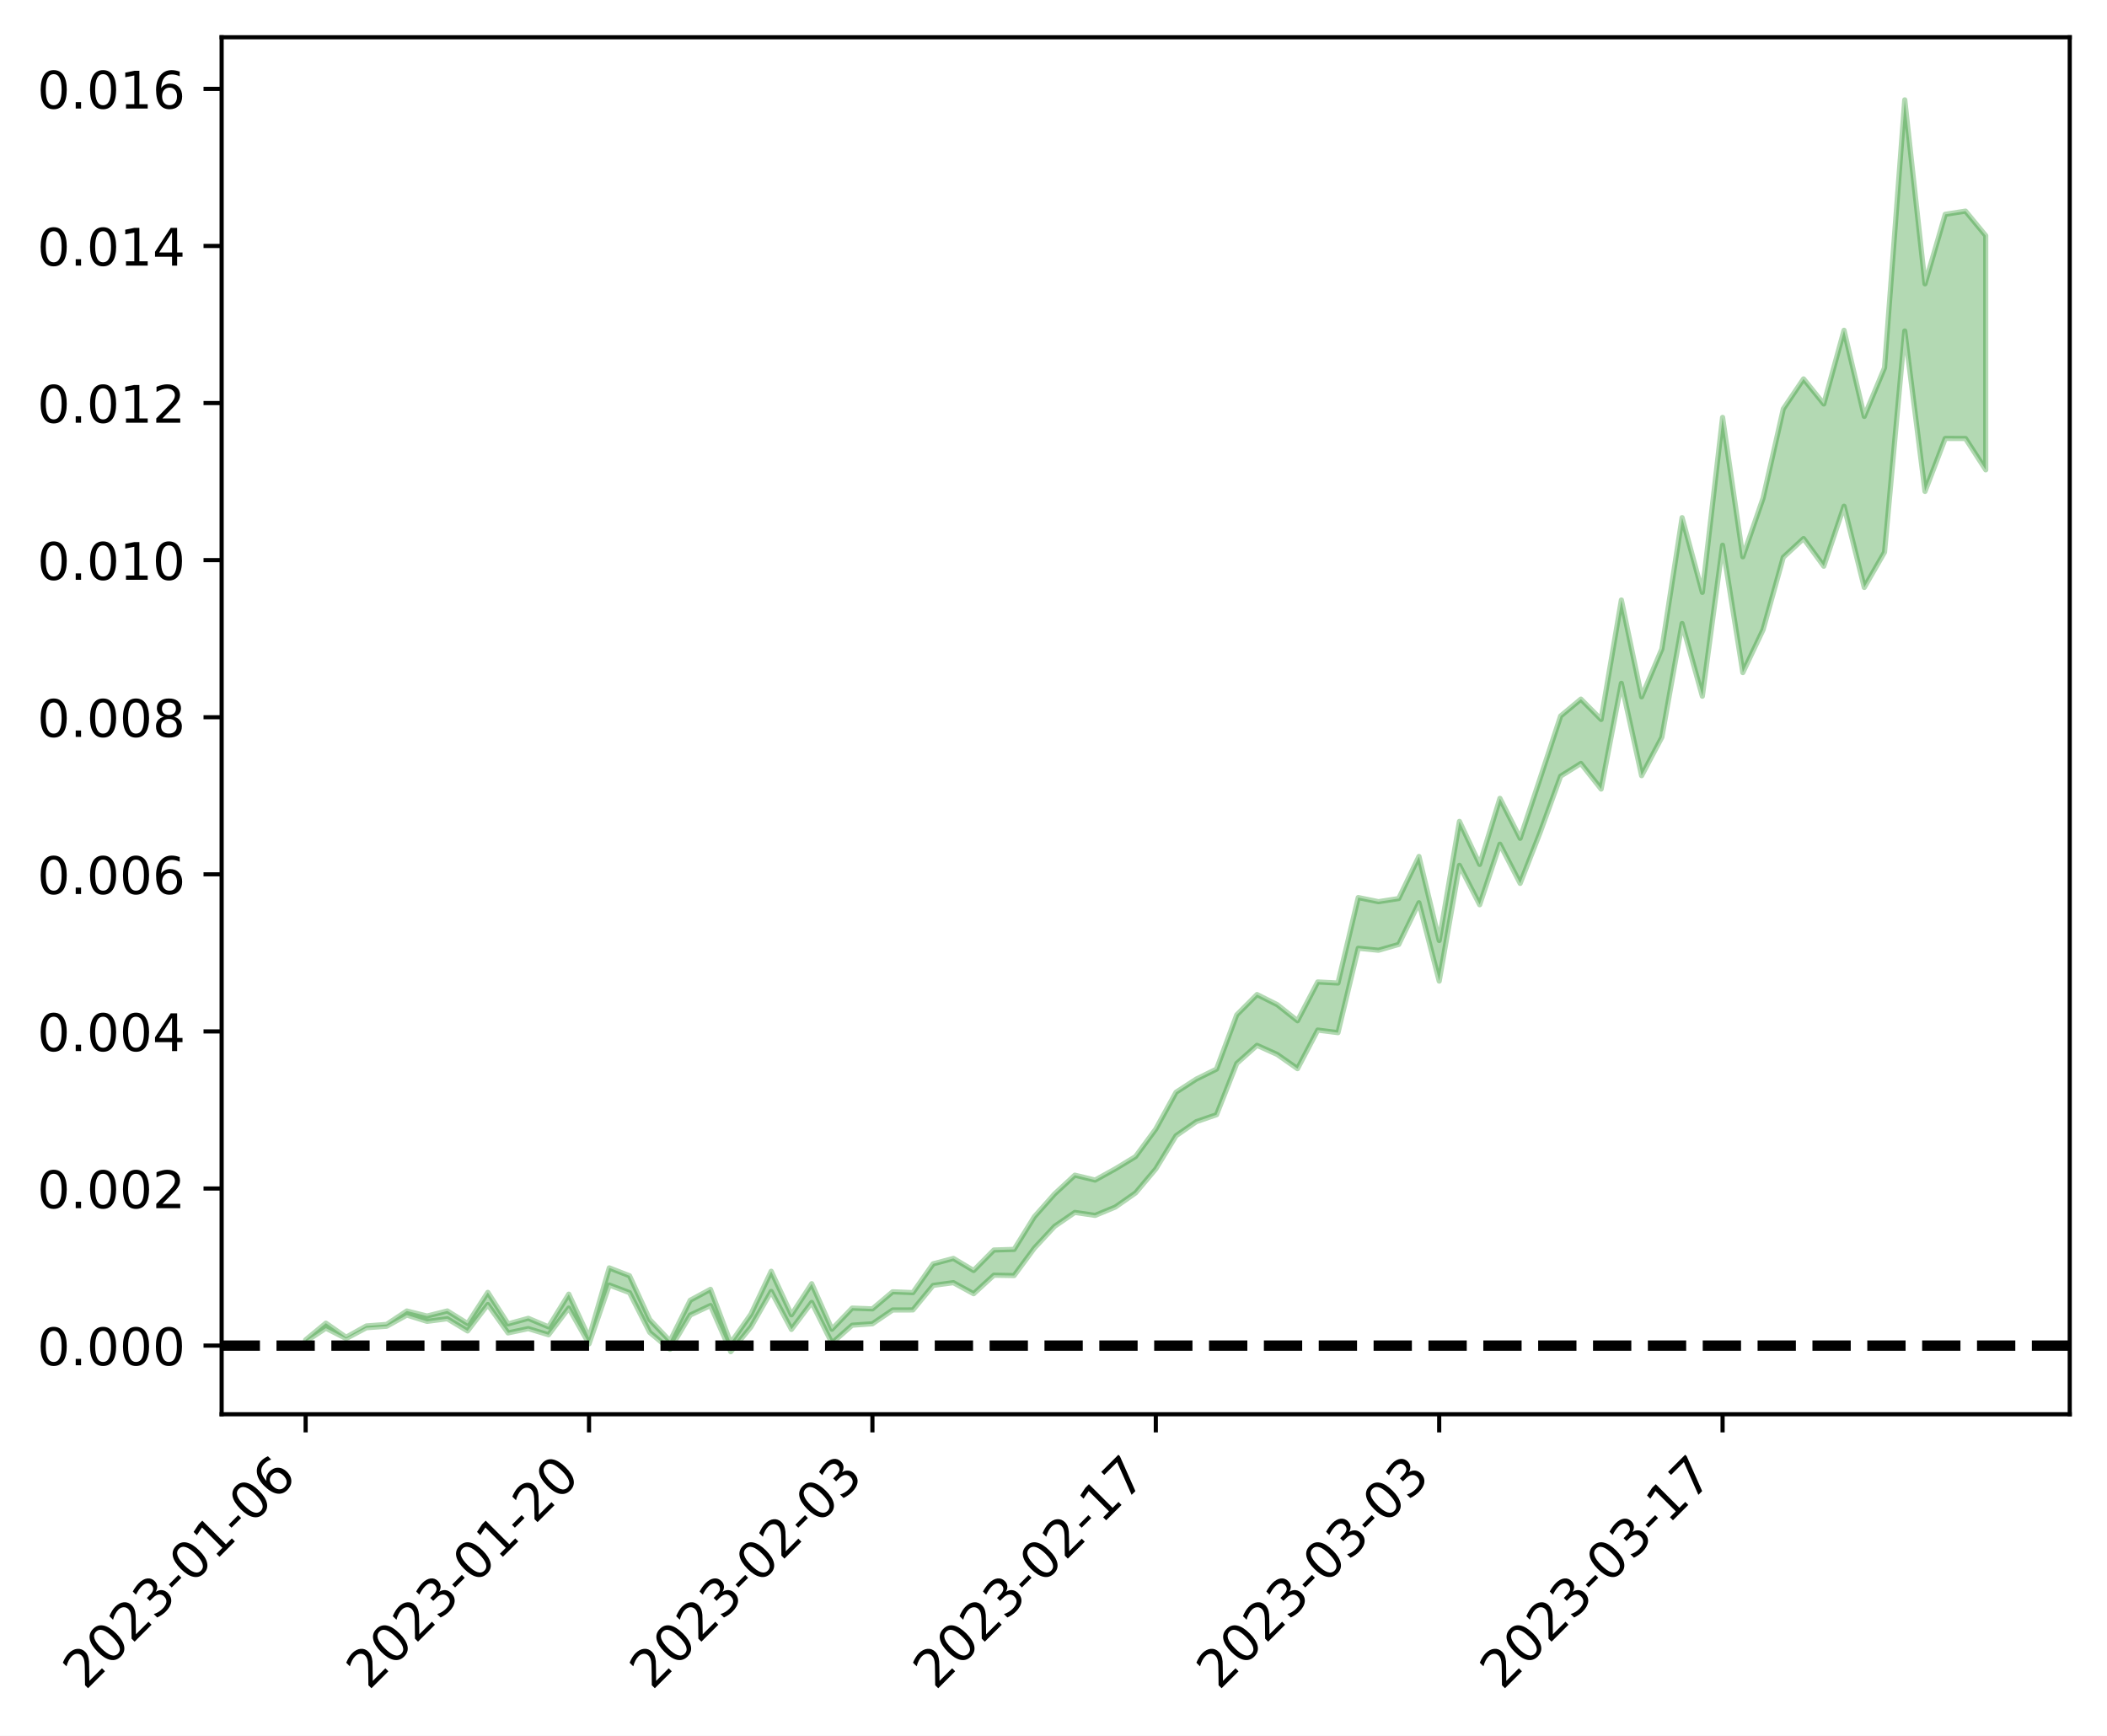
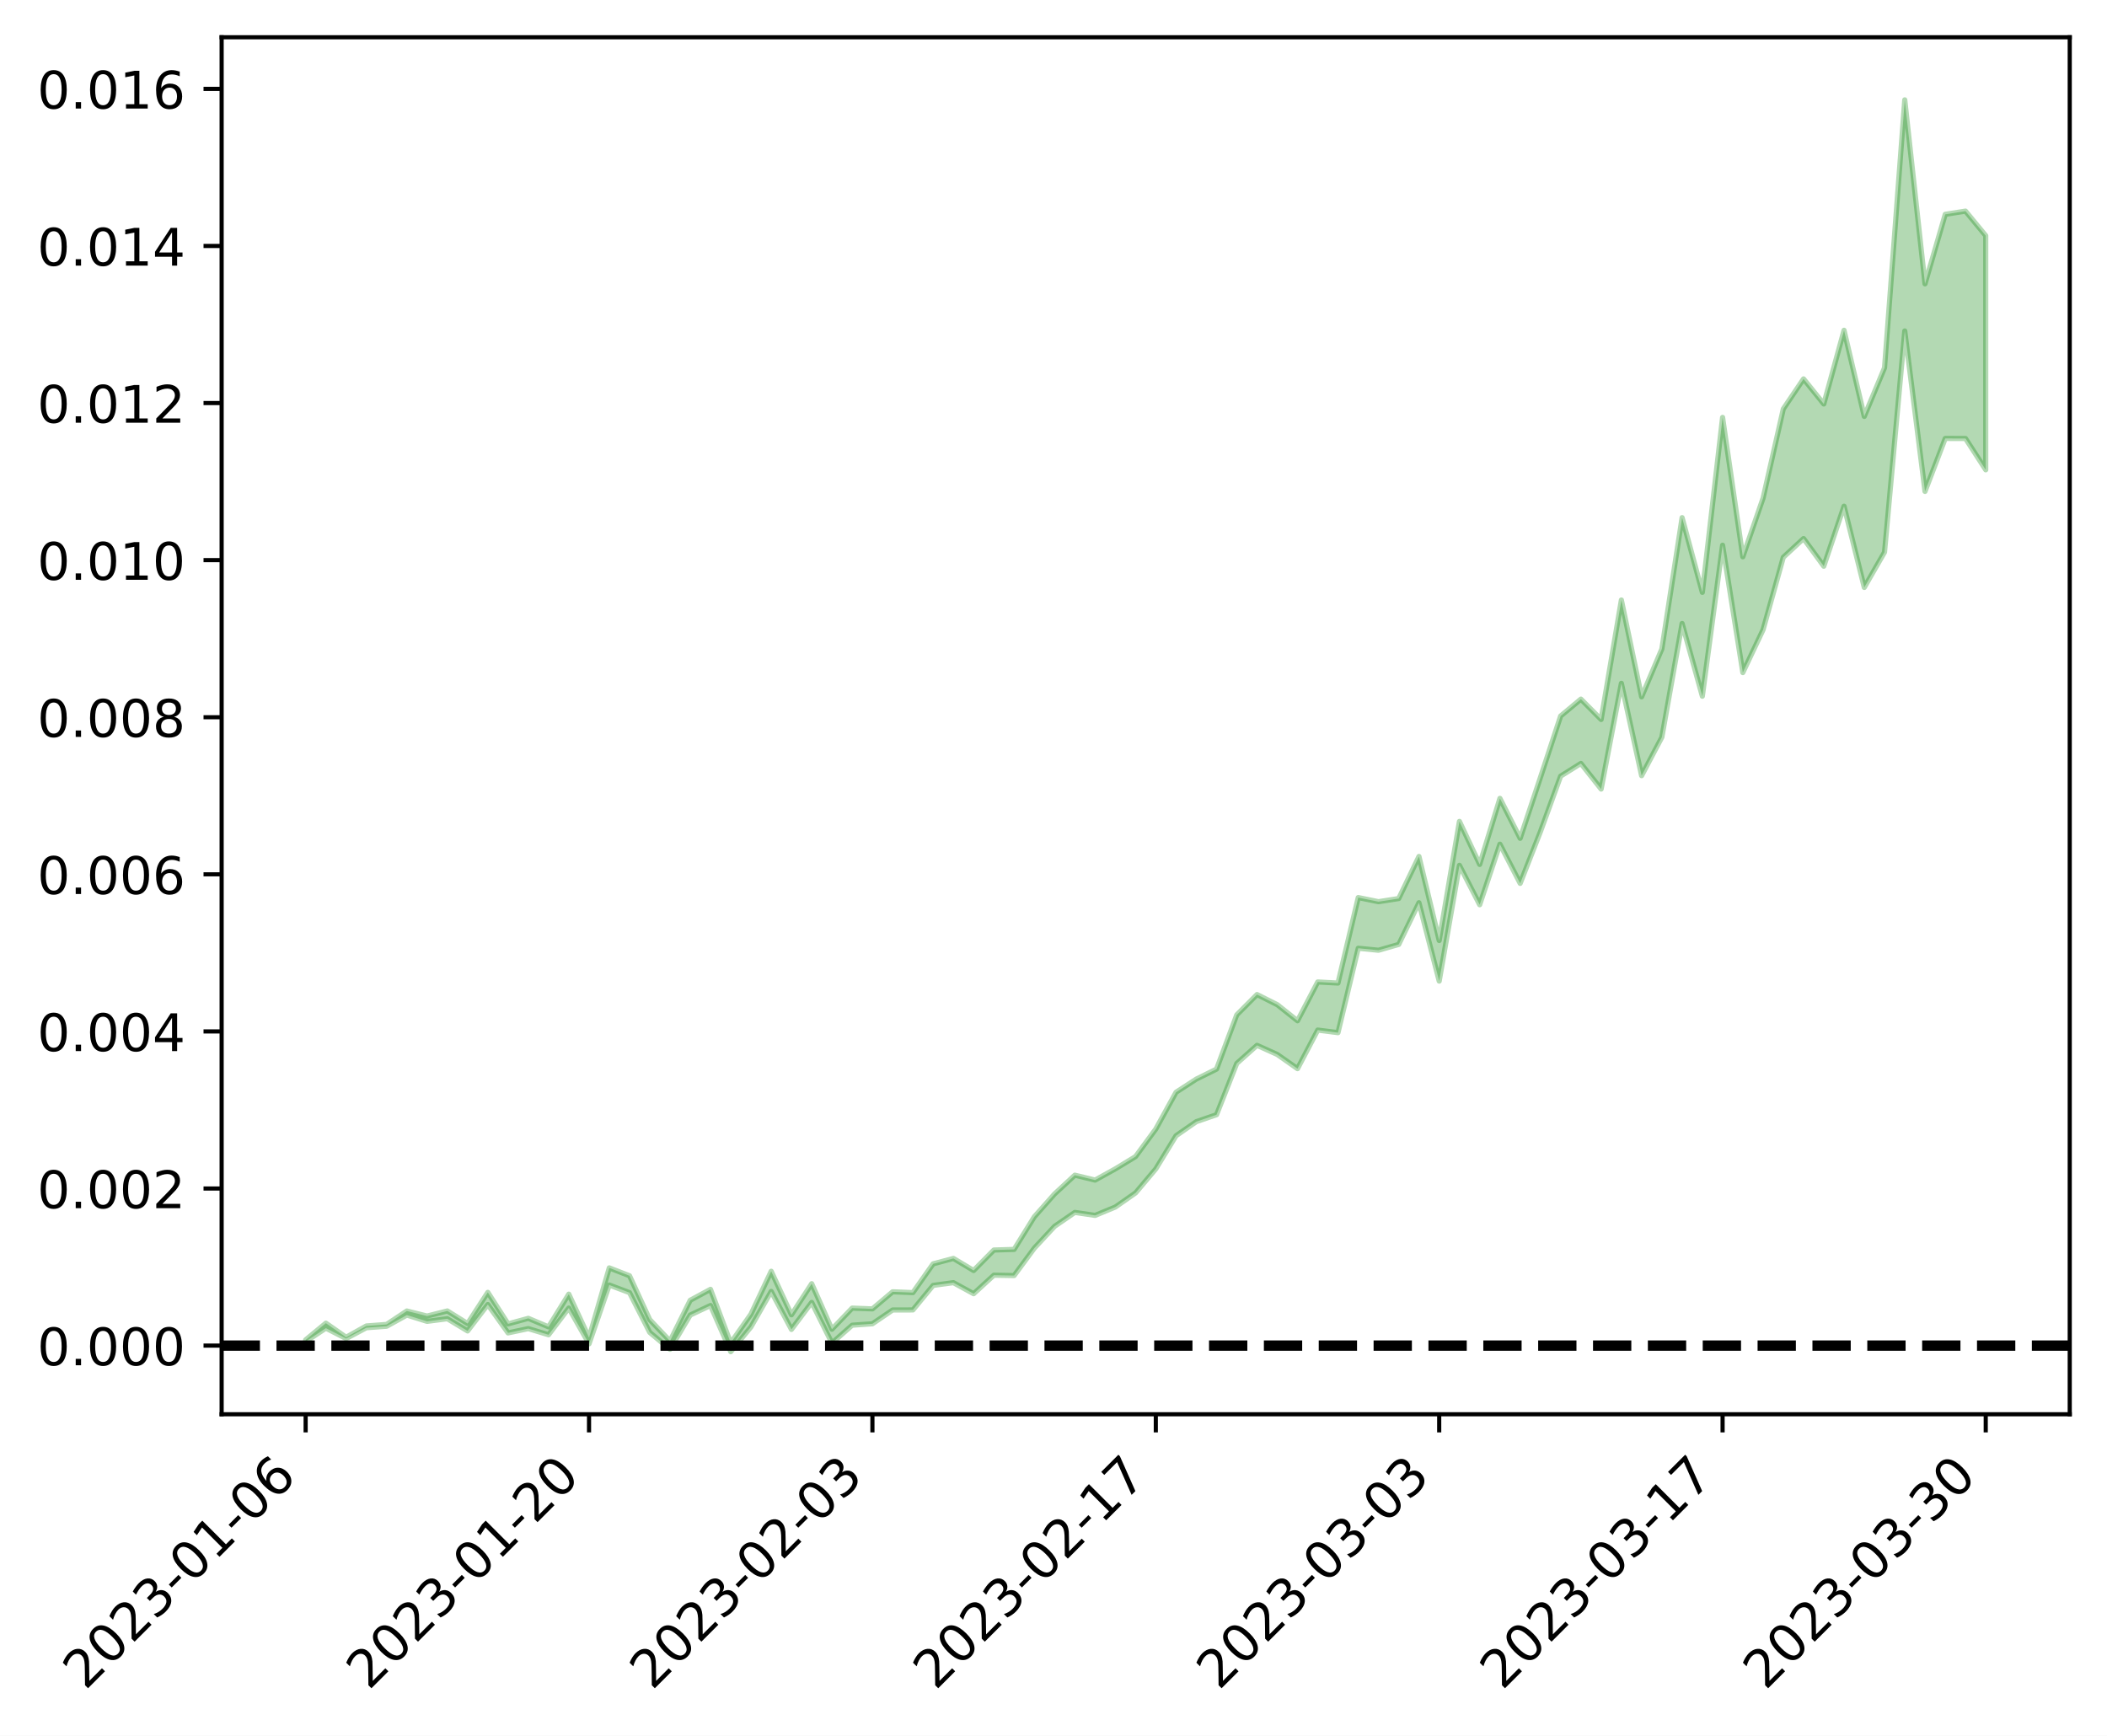
<svg xmlns="http://www.w3.org/2000/svg" xmlns:xlink="http://www.w3.org/1999/xlink" width="407.148pt" height="335.449pt" viewBox="0 0 407.148 335.449" version="1.1">
  <defs>
    <style type="text/css">*{stroke-linejoin: round; stroke-linecap: butt}</style>
  </defs>
  <g id="figure_1">
    <g id="patch_1">
      <path d="M 0 335.449  L 407.148 335.449  L 407.148 0  L 0 0  z " style="fill: #ffffff" />
    </g>
    <g id="axes_1">
      <g id="patch_2">
        <path d="M 42.828 273.312  L 399.948 273.312  L 399.948 7.2  L 42.828 7.2  z " style="fill: #ffffff" />
      </g>
      <g id="PolyCollection_1">
        <defs>
-           <path id="mdb6bc2de80" d="M 59.061 -76.509  L 59.061 -76.174  L 62.972 -78.78  L 66.884 -76.771  L 70.795 -78.858  L 74.707 -79.143  L 78.618 -81.304  L 82.53 -80.087  L 86.441 -80.6  L 90.353 -78.238  L 94.264 -83.339  L 98.176 -77.857  L 102.087 -78.689  L 105.999 -77.499  L 109.91 -82.661  L 113.822 -75.744  L 117.733 -87.115  L 121.645 -85.64  L 125.556 -77.952  L 129.468 -74.693  L 133.379 -81.311  L 137.291 -83.154  L 141.202 -74.233  L 145.114 -79.017  L 149.025 -85.873  L 152.937 -78.533  L 156.848 -83.751  L 160.76 -75.894  L 164.671 -79.345  L 168.583 -79.624  L 172.494 -82.286  L 176.406 -82.297  L 180.317 -87.041  L 184.229 -87.569  L 188.14 -85.431  L 192.052 -89.009  L 195.963 -88.942  L 199.875 -94.246  L 203.786 -98.456  L 207.698 -101.147  L 211.609 -100.565  L 215.521 -102.182  L 219.432 -104.914  L 223.344 -109.561  L 227.255 -115.967  L 231.167 -118.683  L 235.078 -120.023  L 238.99 -129.942  L 242.901 -133.433  L 246.813 -131.668  L 250.724 -128.926  L 254.636 -136.382  L 258.547 -135.882  L 262.459 -152.195  L 266.37 -151.809  L 270.282 -152.932  L 274.193 -160.995  L 278.105 -145.85  L 282.016 -168.219  L 285.928 -160.605  L 289.839 -172.305  L 293.751 -164.729  L 297.662 -174.717  L 301.574 -185.458  L 305.485 -187.909  L 309.397 -182.958  L 313.308 -203.391  L 317.22 -185.548  L 321.131 -192.975  L 325.043 -214.953  L 328.954 -200.9  L 332.866 -230.082  L 336.777 -205.472  L 340.689 -213.745  L 344.6 -227.751  L 348.512 -231.373  L 352.423 -226.027  L 356.335 -237.629  L 360.246 -221.924  L 364.158 -228.733  L 368.069 -271.489  L 371.981 -240.486  L 375.892 -250.715  L 379.804 -250.71  L 383.715 -244.658  L 383.715 -289.905  L 383.715 -289.905  L 379.804 -294.65  L 375.892 -294.032  L 371.981 -280.598  L 368.069 -316.153  L 364.158 -264.37  L 360.246 -254.973  L 356.335 -271.619  L 352.423 -257.378  L 348.512 -262.227  L 344.6 -256.425  L 340.689 -239.178  L 336.777 -227.846  L 332.866 -254.784  L 328.954 -220.974  L 325.043 -235.412  L 321.131 -210.044  L 317.22 -200.781  L 313.308 -219.495  L 309.397 -196.407  L 305.485 -200.34  L 301.574 -197.08  L 297.662 -185.186  L 293.751 -173.445  L 289.839 -181.16  L 285.928 -168.398  L 282.016 -176.709  L 278.105 -153.695  L 274.193 -169.935  L 270.282 -161.802  L 266.37 -161.194  L 262.459 -161.991  L 258.547 -145.469  L 254.636 -145.679  L 250.724 -138.182  L 246.813 -141.288  L 242.901 -143.25  L 238.99 -139.329  L 235.078 -128.841  L 231.167 -126.907  L 227.255 -124.37  L 223.344 -117.264  L 219.432 -111.937  L 215.521 -109.559  L 211.609 -107.394  L 207.698 -108.342  L 203.786 -104.718  L 199.875 -100.307  L 195.963 -93.997  L 192.052 -93.877  L 188.14 -89.92  L 184.229 -92.253  L 180.317 -91.21  L 176.406 -85.649  L 172.494 -85.805  L 168.583 -82.502  L 164.671 -82.651  L 160.76 -78.569  L 156.848 -87.369  L 152.937 -81.359  L 149.025 -89.772  L 145.114 -81.482  L 141.202 -75.917  L 137.291 -86.278  L 133.379 -84.165  L 129.468 -76.288  L 125.556 -80.418  L 121.645 -88.904  L 117.733 -90.426  L 113.822 -76.931  L 109.91 -85.348  L 105.999 -79.026  L 102.087 -80.674  L 98.176 -79.606  L 94.264 -85.693  L 90.353 -79.668  L 86.441 -82.105  L 82.53 -81.118  L 78.618 -82.092  L 74.707 -79.497  L 70.795 -79.204  L 66.884 -77.016  L 62.972 -79.741  L 59.061 -76.509  z " style="stroke: #008000; stroke-opacity: 0.3" />
+           <path id="m3a2fa04452" d="M 59.061 -76.509  L 59.061 -76.174  L 62.972 -78.78  L 66.884 -76.771  L 70.795 -78.858  L 74.707 -79.143  L 78.618 -81.304  L 82.53 -80.087  L 86.441 -80.6  L 90.353 -78.238  L 94.264 -83.339  L 98.176 -77.857  L 102.087 -78.689  L 105.999 -77.499  L 109.91 -82.661  L 113.822 -75.744  L 117.733 -87.115  L 121.645 -85.64  L 125.556 -77.952  L 129.468 -74.693  L 133.379 -81.311  L 137.291 -83.154  L 141.202 -74.233  L 145.114 -79.017  L 149.025 -85.873  L 152.937 -78.533  L 156.848 -83.751  L 160.76 -75.894  L 164.671 -79.345  L 168.583 -79.624  L 172.494 -82.286  L 176.406 -82.297  L 180.317 -87.041  L 184.229 -87.569  L 188.14 -85.431  L 192.052 -89.009  L 195.963 -88.942  L 199.875 -94.246  L 203.786 -98.456  L 207.698 -101.147  L 211.609 -100.565  L 215.521 -102.182  L 219.432 -104.914  L 223.344 -109.561  L 227.255 -115.967  L 231.167 -118.683  L 235.078 -120.023  L 238.99 -129.942  L 242.901 -133.433  L 246.813 -131.668  L 250.724 -128.926  L 254.636 -136.382  L 258.547 -135.882  L 262.459 -152.195  L 266.37 -151.809  L 270.282 -152.932  L 274.193 -160.995  L 278.105 -145.85  L 282.016 -168.219  L 285.928 -160.605  L 289.839 -172.305  L 293.751 -164.729  L 297.662 -174.717  L 301.574 -185.458  L 305.485 -187.909  L 309.397 -182.958  L 313.308 -203.391  L 317.22 -185.548  L 321.131 -192.975  L 325.043 -214.953  L 328.954 -200.9  L 332.866 -230.082  L 336.777 -205.472  L 340.689 -213.745  L 344.6 -227.751  L 348.512 -231.373  L 352.423 -226.027  L 356.335 -237.629  L 360.246 -221.924  L 364.158 -228.733  L 368.069 -271.489  L 371.981 -240.486  L 375.892 -250.715  L 379.804 -250.71  L 383.715 -244.658  L 383.715 -289.905  L 383.715 -289.905  L 379.804 -294.65  L 375.892 -294.032  L 371.981 -280.598  L 368.069 -316.153  L 364.158 -264.37  L 360.246 -254.973  L 356.335 -271.619  L 352.423 -257.378  L 348.512 -262.227  L 344.6 -256.425  L 340.689 -239.178  L 336.777 -227.846  L 332.866 -254.784  L 328.954 -220.974  L 325.043 -235.412  L 321.131 -210.044  L 317.22 -200.781  L 313.308 -219.495  L 309.397 -196.407  L 305.485 -200.34  L 301.574 -197.08  L 297.662 -185.186  L 293.751 -173.445  L 289.839 -181.16  L 285.928 -168.398  L 282.016 -176.709  L 278.105 -153.695  L 274.193 -169.935  L 270.282 -161.802  L 266.37 -161.194  L 262.459 -161.991  L 258.547 -145.469  L 254.636 -145.679  L 250.724 -138.182  L 246.813 -141.288  L 242.901 -143.25  L 238.99 -139.329  L 235.078 -128.841  L 231.167 -126.907  L 227.255 -124.37  L 223.344 -117.264  L 219.432 -111.937  L 215.521 -109.559  L 211.609 -107.394  L 207.698 -108.342  L 203.786 -104.718  L 199.875 -100.307  L 195.963 -93.997  L 192.052 -93.877  L 188.14 -89.92  L 184.229 -92.253  L 180.317 -91.21  L 176.406 -85.649  L 172.494 -85.805  L 168.583 -82.502  L 164.671 -82.651  L 160.76 -78.569  L 156.848 -87.369  L 152.937 -81.359  L 149.025 -89.772  L 145.114 -81.482  L 141.202 -75.917  L 137.291 -86.278  L 133.379 -84.165  L 129.468 -76.288  L 125.556 -80.418  L 121.645 -88.904  L 117.733 -90.426  L 113.822 -76.931  L 109.91 -85.348  L 105.999 -79.026  L 102.087 -80.674  L 98.176 -79.606  L 94.264 -85.693  L 90.353 -79.668  L 86.441 -82.105  L 82.53 -81.118  L 78.618 -82.092  L 74.707 -79.497  L 70.795 -79.204  L 66.884 -77.016  L 62.972 -79.741  L 59.061 -76.509  z " style="stroke: #008000; stroke-opacity: 0.3" />
        </defs>
-         <g clip-path="url(#p5b52edb035)">
-           <use xlink:href="#mdb6bc2de80" x="0" y="335.449" style="fill: #008000; fill-opacity: 0.3; stroke: #008000; stroke-opacity: 0.3" />
+         <g clip-path="url(#p2761f65aa6)">
+           <use xlink:href="#m3a2fa04452" x="0" y="335.449" style="fill: #008000; fill-opacity: 0.3; stroke: #008000; stroke-opacity: 0.3" />
        </g>
      </g>
      <g id="matplotlib.axis_1">
        <g id="xtick_1">
          <g id="line2d_1">
            <defs>
-               <path id="me6469a9e6d" d="M 0 0  L 0 3.5  " style="stroke: #000000; stroke-width: 0.8" />
+               <path id="m6420f14e63" d="M 0 0  L 0 3.5  " style="stroke: #000000; stroke-width: 0.8" />
            </defs>
            <g>
-               <use xlink:href="#me6469a9e6d" x="59.061" y="273.312" style="stroke: #000000; stroke-width: 0.8" />
+               <use xlink:href="#m6420f14e63" x="59.061" y="273.312" style="stroke: #000000; stroke-width: 0.8" />
            </g>
          </g>
          <g id="text_1">
            <g transform="translate(16.49634 326.7789) rotate(-45) scale(0.1 -0.1)">
              <defs>
                <path id="DejaVuSans-32" d="M 1228 531  L 3431 531  L 3431 0  L 469 0  L 469 531  Q 828 903 1448 1529  Q 2069 2156 2228 2338  Q 2531 2678 2651 2914  Q 2772 3150 2772 3378  Q 2772 3750 2511 3984  Q 2250 4219 1831 4219  Q 1534 4219 1204 4116  Q 875 4013 500 3803  L 500 4441  Q 881 4594 1212 4672  Q 1544 4750 1819 4750  Q 2544 4750 2975 4387  Q 3406 4025 3406 3419  Q 3406 3131 3298 2873  Q 3191 2616 2906 2266  Q 2828 2175 2409 1742  Q 1991 1309 1228 531  z " transform="scale(0.015625)" />
                <path id="DejaVuSans-30" d="M 2034 4250  Q 1547 4250 1301 3770  Q 1056 3291 1056 2328  Q 1056 1369 1301 889  Q 1547 409 2034 409  Q 2525 409 2770 889  Q 3016 1369 3016 2328  Q 3016 3291 2770 3770  Q 2525 4250 2034 4250  z M 2034 4750  Q 2819 4750 3233 4129  Q 3647 3509 3647 2328  Q 3647 1150 3233 529  Q 2819 -91 2034 -91  Q 1250 -91 836 529  Q 422 1150 422 2328  Q 422 3509 836 4129  Q 1250 4750 2034 4750  z " transform="scale(0.015625)" />
                <path id="DejaVuSans-33" d="M 2597 2516  Q 3050 2419 3304 2112  Q 3559 1806 3559 1356  Q 3559 666 3084 287  Q 2609 -91 1734 -91  Q 1441 -91 1130 -33  Q 819 25 488 141  L 488 750  Q 750 597 1062 519  Q 1375 441 1716 441  Q 2309 441 2620 675  Q 2931 909 2931 1356  Q 2931 1769 2642 2001  Q 2353 2234 1838 2234  L 1294 2234  L 1294 2753  L 1863 2753  Q 2328 2753 2575 2939  Q 2822 3125 2822 3475  Q 2822 3834 2567 4026  Q 2313 4219 1838 4219  Q 1578 4219 1281 4162  Q 984 4106 628 3988  L 628 4550  Q 988 4650 1302 4700  Q 1616 4750 1894 4750  Q 2613 4750 3031 4423  Q 3450 4097 3450 3541  Q 3450 3153 3228 2886  Q 3006 2619 2597 2516  z " transform="scale(0.015625)" />
                <path id="DejaVuSans-2d" d="M 313 2009  L 1997 2009  L 1997 1497  L 313 1497  L 313 2009  z " transform="scale(0.015625)" />
                <path id="DejaVuSans-31" d="M 794 531  L 1825 531  L 1825 4091  L 703 3866  L 703 4441  L 1819 4666  L 2450 4666  L 2450 531  L 3481 531  L 3481 0  L 794 0  L 794 531  z " transform="scale(0.015625)" />
                <path id="DejaVuSans-36" d="M 2113 2584  Q 1688 2584 1439 2293  Q 1191 2003 1191 1497  Q 1191 994 1439 701  Q 1688 409 2113 409  Q 2538 409 2786 701  Q 3034 994 3034 1497  Q 3034 2003 2786 2293  Q 2538 2584 2113 2584  z M 3366 4563  L 3366 3988  Q 3128 4100 2886 4159  Q 2644 4219 2406 4219  Q 1781 4219 1451 3797  Q 1122 3375 1075 2522  Q 1259 2794 1537 2939  Q 1816 3084 2150 3084  Q 2853 3084 3261 2657  Q 3669 2231 3669 1497  Q 3669 778 3244 343  Q 2819 -91 2113 -91  Q 1303 -91 875 529  Q 447 1150 447 2328  Q 447 3434 972 4092  Q 1497 4750 2381 4750  Q 2619 4750 2861 4703  Q 3103 4656 3366 4563  z " transform="scale(0.015625)" />
              </defs>
              <use xlink:href="#DejaVuSans-32" />
              <use xlink:href="#DejaVuSans-30" x="63.623" />
              <use xlink:href="#DejaVuSans-32" x="127.246" />
              <use xlink:href="#DejaVuSans-33" x="190.869" />
              <use xlink:href="#DejaVuSans-2d" x="254.492" />
              <use xlink:href="#DejaVuSans-30" x="290.576" />
              <use xlink:href="#DejaVuSans-31" x="354.199" />
              <use xlink:href="#DejaVuSans-2d" x="417.822" />
              <use xlink:href="#DejaVuSans-30" x="453.906" />
              <use xlink:href="#DejaVuSans-36" x="517.529" />
            </g>
          </g>
        </g>
        <g id="xtick_2">
          <g id="line2d_2">
            <g>
-               <use xlink:href="#me6469a9e6d" x="113.822" y="273.312" style="stroke: #000000; stroke-width: 0.8" />
+               <use xlink:href="#m6420f14e63" x="113.822" y="273.312" style="stroke: #000000; stroke-width: 0.8" />
            </g>
          </g>
          <g id="text_2">
            <g transform="translate(71.25735 326.7789) rotate(-45) scale(0.1 -0.1)">
              <use xlink:href="#DejaVuSans-32" />
              <use xlink:href="#DejaVuSans-30" x="63.623" />
              <use xlink:href="#DejaVuSans-32" x="127.246" />
              <use xlink:href="#DejaVuSans-33" x="190.869" />
              <use xlink:href="#DejaVuSans-2d" x="254.492" />
              <use xlink:href="#DejaVuSans-30" x="290.576" />
              <use xlink:href="#DejaVuSans-31" x="354.199" />
              <use xlink:href="#DejaVuSans-2d" x="417.822" />
              <use xlink:href="#DejaVuSans-32" x="453.906" />
              <use xlink:href="#DejaVuSans-30" x="517.529" />
            </g>
          </g>
        </g>
        <g id="xtick_3">
          <g id="line2d_3">
            <g>
-               <use xlink:href="#me6469a9e6d" x="168.583" y="273.312" style="stroke: #000000; stroke-width: 0.8" />
+               <use xlink:href="#m6420f14e63" x="168.583" y="273.312" style="stroke: #000000; stroke-width: 0.8" />
            </g>
          </g>
          <g id="text_3">
            <g transform="translate(126.0184 326.7789) rotate(-45) scale(0.1 -0.1)">
              <use xlink:href="#DejaVuSans-32" />
              <use xlink:href="#DejaVuSans-30" x="63.623" />
              <use xlink:href="#DejaVuSans-32" x="127.246" />
              <use xlink:href="#DejaVuSans-33" x="190.869" />
              <use xlink:href="#DejaVuSans-2d" x="254.492" />
              <use xlink:href="#DejaVuSans-30" x="290.576" />
              <use xlink:href="#DejaVuSans-32" x="354.199" />
              <use xlink:href="#DejaVuSans-2d" x="417.822" />
              <use xlink:href="#DejaVuSans-30" x="453.906" />
              <use xlink:href="#DejaVuSans-33" x="517.529" />
            </g>
          </g>
        </g>
        <g id="xtick_4">
          <g id="line2d_4">
            <g>
-               <use xlink:href="#me6469a9e6d" x="223.344" y="273.312" style="stroke: #000000; stroke-width: 0.8" />
+               <use xlink:href="#m6420f14e63" x="223.344" y="273.312" style="stroke: #000000; stroke-width: 0.8" />
            </g>
          </g>
          <g id="text_4">
            <g transform="translate(180.7794 326.7789) rotate(-45) scale(0.1 -0.1)">
              <defs>
                <path id="DejaVuSans-37" d="M 525 4666  L 3525 4666  L 3525 4397  L 1831 0  L 1172 0  L 2766 4134  L 525 4134  L 525 4666  z " transform="scale(0.015625)" />
              </defs>
              <use xlink:href="#DejaVuSans-32" />
              <use xlink:href="#DejaVuSans-30" x="63.623" />
              <use xlink:href="#DejaVuSans-32" x="127.246" />
              <use xlink:href="#DejaVuSans-33" x="190.869" />
              <use xlink:href="#DejaVuSans-2d" x="254.492" />
              <use xlink:href="#DejaVuSans-30" x="290.576" />
              <use xlink:href="#DejaVuSans-32" x="354.199" />
              <use xlink:href="#DejaVuSans-2d" x="417.822" />
              <use xlink:href="#DejaVuSans-31" x="453.906" />
              <use xlink:href="#DejaVuSans-37" x="517.529" />
            </g>
          </g>
        </g>
        <g id="xtick_5">
          <g id="line2d_5">
            <g>
-               <use xlink:href="#me6469a9e6d" x="278.105" y="273.312" style="stroke: #000000; stroke-width: 0.8" />
+               <use xlink:href="#m6420f14e63" x="278.105" y="273.312" style="stroke: #000000; stroke-width: 0.8" />
            </g>
          </g>
          <g id="text_5">
            <g transform="translate(235.5404 326.7789) rotate(-45) scale(0.1 -0.1)">
              <use xlink:href="#DejaVuSans-32" />
              <use xlink:href="#DejaVuSans-30" x="63.623" />
              <use xlink:href="#DejaVuSans-32" x="127.246" />
              <use xlink:href="#DejaVuSans-33" x="190.869" />
              <use xlink:href="#DejaVuSans-2d" x="254.492" />
              <use xlink:href="#DejaVuSans-30" x="290.576" />
              <use xlink:href="#DejaVuSans-33" x="354.199" />
              <use xlink:href="#DejaVuSans-2d" x="417.822" />
              <use xlink:href="#DejaVuSans-30" x="453.906" />
              <use xlink:href="#DejaVuSans-33" x="517.529" />
            </g>
          </g>
        </g>
        <g id="xtick_6">
          <g id="line2d_6">
            <g>
-               <use xlink:href="#me6469a9e6d" x="332.866" y="273.312" style="stroke: #000000; stroke-width: 0.8" />
+               <use xlink:href="#m6420f14e63" x="332.866" y="273.312" style="stroke: #000000; stroke-width: 0.8" />
            </g>
          </g>
          <g id="text_6">
            <g transform="translate(290.3014 326.7789) rotate(-45) scale(0.1 -0.1)">
              <use xlink:href="#DejaVuSans-32" />
              <use xlink:href="#DejaVuSans-30" x="63.623" />
              <use xlink:href="#DejaVuSans-32" x="127.246" />
              <use xlink:href="#DejaVuSans-33" x="190.869" />
              <use xlink:href="#DejaVuSans-2d" x="254.492" />
              <use xlink:href="#DejaVuSans-30" x="290.576" />
              <use xlink:href="#DejaVuSans-33" x="354.199" />
              <use xlink:href="#DejaVuSans-2d" x="417.822" />
              <use xlink:href="#DejaVuSans-31" x="453.906" />
              <use xlink:href="#DejaVuSans-37" x="517.529" />
            </g>
          </g>
        </g>
+         <g id="xtick_7">
+           <g id="line2d_7">
+             <g>
+               <use xlink:href="#m6420f14e63" x="383.715" y="273.312" style="stroke: #000000; stroke-width: 0.8" />
+             </g>
+           </g>
+           <g id="text_7">
+             <g transform="translate(341.1509 326.7789) rotate(-45) scale(0.1 -0.1)">
+               <use xlink:href="#DejaVuSans-32" />
+               <use xlink:href="#DejaVuSans-30" x="63.623" />
+               <use xlink:href="#DejaVuSans-32" x="127.246" />
+               <use xlink:href="#DejaVuSans-33" x="190.869" />
+               <use xlink:href="#DejaVuSans-2d" x="254.492" />
+               <use xlink:href="#DejaVuSans-30" x="290.576" />
+               <use xlink:href="#DejaVuSans-33" x="354.199" />
+               <use xlink:href="#DejaVuSans-2d" x="417.822" />
+               <use xlink:href="#DejaVuSans-33" x="453.906" />
+               <use xlink:href="#DejaVuSans-30" x="517.529" />
+             </g>
+           </g>
+         </g>
      </g>
      <g id="matplotlib.axis_2">
        <g id="ytick_1">
-           <g id="line2d_7">
+           <g id="line2d_8">
            <defs>
-               <path id="mc5bc914c10" d="M 0 0  L -3.5 0  " style="stroke: #000000; stroke-width: 0.8" />
+               <path id="m392c8a8aaf" d="M 0 0  L -3.5 0  " style="stroke: #000000; stroke-width: 0.8" />
            </defs>
            <g>
-               <use xlink:href="#mc5bc914c10" x="42.828" y="260.044" style="stroke: #000000; stroke-width: 0.8" />
-             </g>
-           </g>
-           <g id="text_7">
+               <use xlink:href="#m392c8a8aaf" x="42.828" y="260.044" style="stroke: #000000; stroke-width: 0.8" />
+             </g>
+           </g>
+           <g id="text_8">
            <g transform="translate(7.2 263.8429) scale(0.1 -0.1)">
              <defs>
                <path id="DejaVuSans-2e" d="M 684 794  L 1344 794  L 1344 0  L 684 0  L 684 794  z " transform="scale(0.015625)" />
              </defs>
              <use xlink:href="#DejaVuSans-30" />
              <use xlink:href="#DejaVuSans-2e" x="63.623" />
              <use xlink:href="#DejaVuSans-30" x="95.41" />
              <use xlink:href="#DejaVuSans-30" x="159.033" />
              <use xlink:href="#DejaVuSans-30" x="222.656" />
            </g>
          </g>
        </g>
        <g id="ytick_2">
-           <g id="line2d_8">
-             <g>
-               <use xlink:href="#mc5bc914c10" x="42.828" y="229.685" style="stroke: #000000; stroke-width: 0.8" />
-             </g>
-           </g>
-           <g id="text_8">
+           <g id="line2d_9">
+             <g>
+               <use xlink:href="#m392c8a8aaf" x="42.828" y="229.685" style="stroke: #000000; stroke-width: 0.8" />
+             </g>
+           </g>
+           <g id="text_9">
            <g transform="translate(7.2 233.4842) scale(0.1 -0.1)">
              <use xlink:href="#DejaVuSans-30" />
              <use xlink:href="#DejaVuSans-2e" x="63.623" />
              <use xlink:href="#DejaVuSans-30" x="95.41" />
              <use xlink:href="#DejaVuSans-30" x="159.033" />
              <use xlink:href="#DejaVuSans-32" x="222.656" />
            </g>
          </g>
        </g>
        <g id="ytick_3">
-           <g id="line2d_9">
-             <g>
-               <use xlink:href="#mc5bc914c10" x="42.828" y="199.326" style="stroke: #000000; stroke-width: 0.8" />
-             </g>
-           </g>
-           <g id="text_9">
+           <g id="line2d_10">
+             <g>
+               <use xlink:href="#m392c8a8aaf" x="42.828" y="199.326" style="stroke: #000000; stroke-width: 0.8" />
+             </g>
+           </g>
+           <g id="text_10">
            <g transform="translate(7.2 203.1255) scale(0.1 -0.1)">
              <defs>
                <path id="DejaVuSans-34" d="M 2419 4116  L 825 1625  L 2419 1625  L 2419 4116  z M 2253 4666  L 3047 4666  L 3047 1625  L 3713 1625  L 3713 1100  L 3047 1100  L 3047 0  L 2419 0  L 2419 1100  L 313 1100  L 313 1709  L 2253 4666  z " transform="scale(0.015625)" />
              </defs>
              <use xlink:href="#DejaVuSans-30" />
              <use xlink:href="#DejaVuSans-2e" x="63.623" />
              <use xlink:href="#DejaVuSans-30" x="95.41" />
              <use xlink:href="#DejaVuSans-30" x="159.033" />
              <use xlink:href="#DejaVuSans-34" x="222.656" />
            </g>
          </g>
        </g>
        <g id="ytick_4">
-           <g id="line2d_10">
-             <g>
-               <use xlink:href="#mc5bc914c10" x="42.828" y="168.968" style="stroke: #000000; stroke-width: 0.8" />
-             </g>
-           </g>
-           <g id="text_10">
+           <g id="line2d_11">
+             <g>
+               <use xlink:href="#m392c8a8aaf" x="42.828" y="168.968" style="stroke: #000000; stroke-width: 0.8" />
+             </g>
+           </g>
+           <g id="text_11">
            <g transform="translate(7.2 172.7667) scale(0.1 -0.1)">
              <use xlink:href="#DejaVuSans-30" />
              <use xlink:href="#DejaVuSans-2e" x="63.623" />
              <use xlink:href="#DejaVuSans-30" x="95.41" />
              <use xlink:href="#DejaVuSans-30" x="159.033" />
              <use xlink:href="#DejaVuSans-36" x="222.656" />
            </g>
          </g>
        </g>
        <g id="ytick_5">
-           <g id="line2d_11">
-             <g>
-               <use xlink:href="#mc5bc914c10" x="42.828" y="138.609" style="stroke: #000000; stroke-width: 0.8" />
-             </g>
-           </g>
-           <g id="text_11">
+           <g id="line2d_12">
+             <g>
+               <use xlink:href="#m392c8a8aaf" x="42.828" y="138.609" style="stroke: #000000; stroke-width: 0.8" />
+             </g>
+           </g>
+           <g id="text_12">
            <g transform="translate(7.2 142.408) scale(0.1 -0.1)">
              <defs>
                <path id="DejaVuSans-38" d="M 2034 2216  Q 1584 2216 1326 1975  Q 1069 1734 1069 1313  Q 1069 891 1326 650  Q 1584 409 2034 409  Q 2484 409 2743 651  Q 3003 894 3003 1313  Q 3003 1734 2745 1975  Q 2488 2216 2034 2216  z M 1403 2484  Q 997 2584 770 2862  Q 544 3141 544 3541  Q 544 4100 942 4425  Q 1341 4750 2034 4750  Q 2731 4750 3128 4425  Q 3525 4100 3525 3541  Q 3525 3141 3298 2862  Q 3072 2584 2669 2484  Q 3125 2378 3379 2068  Q 3634 1759 3634 1313  Q 3634 634 3220 271  Q 2806 -91 2034 -91  Q 1263 -91 848 271  Q 434 634 434 1313  Q 434 1759 690 2068  Q 947 2378 1403 2484  z M 1172 3481  Q 1172 3119 1398 2916  Q 1625 2713 2034 2713  Q 2441 2713 2670 2916  Q 2900 3119 2900 3481  Q 2900 3844 2670 4047  Q 2441 4250 2034 4250  Q 1625 4250 1398 4047  Q 1172 3844 1172 3481  z " transform="scale(0.015625)" />
              </defs>
              <use xlink:href="#DejaVuSans-30" />
              <use xlink:href="#DejaVuSans-2e" x="63.623" />
              <use xlink:href="#DejaVuSans-30" x="95.41" />
              <use xlink:href="#DejaVuSans-30" x="159.033" />
              <use xlink:href="#DejaVuSans-38" x="222.656" />
            </g>
          </g>
        </g>
        <g id="ytick_6">
-           <g id="line2d_12">
-             <g>
-               <use xlink:href="#mc5bc914c10" x="42.828" y="108.25" style="stroke: #000000; stroke-width: 0.8" />
-             </g>
-           </g>
-           <g id="text_12">
+           <g id="line2d_13">
+             <g>
+               <use xlink:href="#m392c8a8aaf" x="42.828" y="108.25" style="stroke: #000000; stroke-width: 0.8" />
+             </g>
+           </g>
+           <g id="text_13">
            <g transform="translate(7.2 112.0493) scale(0.1 -0.1)">
              <use xlink:href="#DejaVuSans-30" />
              <use xlink:href="#DejaVuSans-2e" x="63.623" />
              <use xlink:href="#DejaVuSans-30" x="95.41" />
              <use xlink:href="#DejaVuSans-31" x="159.033" />
              <use xlink:href="#DejaVuSans-30" x="222.656" />
            </g>
          </g>
        </g>
        <g id="ytick_7">
-           <g id="line2d_13">
-             <g>
-               <use xlink:href="#mc5bc914c10" x="42.828" y="77.891" style="stroke: #000000; stroke-width: 0.8" />
-             </g>
-           </g>
-           <g id="text_13">
+           <g id="line2d_14">
+             <g>
+               <use xlink:href="#m392c8a8aaf" x="42.828" y="77.891" style="stroke: #000000; stroke-width: 0.8" />
+             </g>
+           </g>
+           <g id="text_14">
            <g transform="translate(7.2 81.69053) scale(0.1 -0.1)">
              <use xlink:href="#DejaVuSans-30" />
              <use xlink:href="#DejaVuSans-2e" x="63.623" />
              <use xlink:href="#DejaVuSans-30" x="95.41" />
              <use xlink:href="#DejaVuSans-31" x="159.033" />
              <use xlink:href="#DejaVuSans-32" x="222.656" />
            </g>
          </g>
        </g>
        <g id="ytick_8">
-           <g id="line2d_14">
-             <g>
-               <use xlink:href="#mc5bc914c10" x="42.828" y="47.533" style="stroke: #000000; stroke-width: 0.8" />
-             </g>
-           </g>
-           <g id="text_14">
+           <g id="line2d_15">
+             <g>
+               <use xlink:href="#m392c8a8aaf" x="42.828" y="47.533" style="stroke: #000000; stroke-width: 0.8" />
+             </g>
+           </g>
+           <g id="text_15">
            <g transform="translate(7.2 51.33179) scale(0.1 -0.1)">
              <use xlink:href="#DejaVuSans-30" />
              <use xlink:href="#DejaVuSans-2e" x="63.623" />
              <use xlink:href="#DejaVuSans-30" x="95.41" />
              <use xlink:href="#DejaVuSans-31" x="159.033" />
              <use xlink:href="#DejaVuSans-34" x="222.656" />
            </g>
          </g>
        </g>
        <g id="ytick_9">
-           <g id="line2d_15">
-             <g>
-               <use xlink:href="#mc5bc914c10" x="42.828" y="17.174" style="stroke: #000000; stroke-width: 0.8" />
-             </g>
-           </g>
-           <g id="text_15">
+           <g id="line2d_16">
+             <g>
+               <use xlink:href="#m392c8a8aaf" x="42.828" y="17.174" style="stroke: #000000; stroke-width: 0.8" />
+             </g>
+           </g>
+           <g id="text_16">
            <g transform="translate(7.2 20.97306) scale(0.1 -0.1)">
              <use xlink:href="#DejaVuSans-30" />
              <use xlink:href="#DejaVuSans-2e" x="63.623" />
              <use xlink:href="#DejaVuSans-30" x="95.41" />
              <use xlink:href="#DejaVuSans-31" x="159.033" />
              <use xlink:href="#DejaVuSans-36" x="222.656" />
            </g>
          </g>
        </g>
      </g>
-       <g id="line2d_16">
-         <path d="M 383.715 260.044  " clip-path="url(#p5b52edb035)" style="fill: none; stroke: #ffa500; stroke-width: 1.5; stroke-linecap: square" />
-       </g>
      <g id="line2d_17">
-         <path d="M 42.828 260.044  L 408.148 260.044  " clip-path="url(#p5b52edb035)" style="fill: none; stroke-dasharray: 7.4,3.2; stroke-dashoffset: 0; stroke: #000000; stroke-width: 2" />
+         <path d="M 383.715 260.044  " clip-path="url(#p2761f65aa6)" style="fill: none; stroke: #ffa500; stroke-width: 1.5; stroke-linecap: square" />
+       </g>
+       <g id="line2d_18">
+         <path d="M 42.828 260.044  L 408.148 260.044  " clip-path="url(#p2761f65aa6)" style="fill: none; stroke-dasharray: 7.4,3.2; stroke-dashoffset: 0; stroke: #000000; stroke-width: 2" />
      </g>
      <g id="patch_3">
        <path d="M 42.828 273.312  L 42.828 7.2  " style="fill: none; stroke: #000000; stroke-width: 0.8; stroke-linejoin: miter; stroke-linecap: square" />
      </g>
      <g id="patch_4">
        <path d="M 399.948 273.312  L 399.948 7.2  " style="fill: none; stroke: #000000; stroke-width: 0.8; stroke-linejoin: miter; stroke-linecap: square" />
      </g>
      <g id="patch_5">
        <path d="M 42.828 273.312  L 399.948 273.312  " style="fill: none; stroke: #000000; stroke-width: 0.8; stroke-linejoin: miter; stroke-linecap: square" />
      </g>
      <g id="patch_6">
        <path d="M 42.828 7.2  L 399.948 7.2  " style="fill: none; stroke: #000000; stroke-width: 0.8; stroke-linejoin: miter; stroke-linecap: square" />
      </g>
    </g>
  </g>
  <defs>
-     <clipPath id="p5b52edb035">
+     <clipPath id="p2761f65aa6">
      <rect x="42.828" y="7.2" width="357.12" height="266.112" />
    </clipPath>
  </defs>
</svg>
